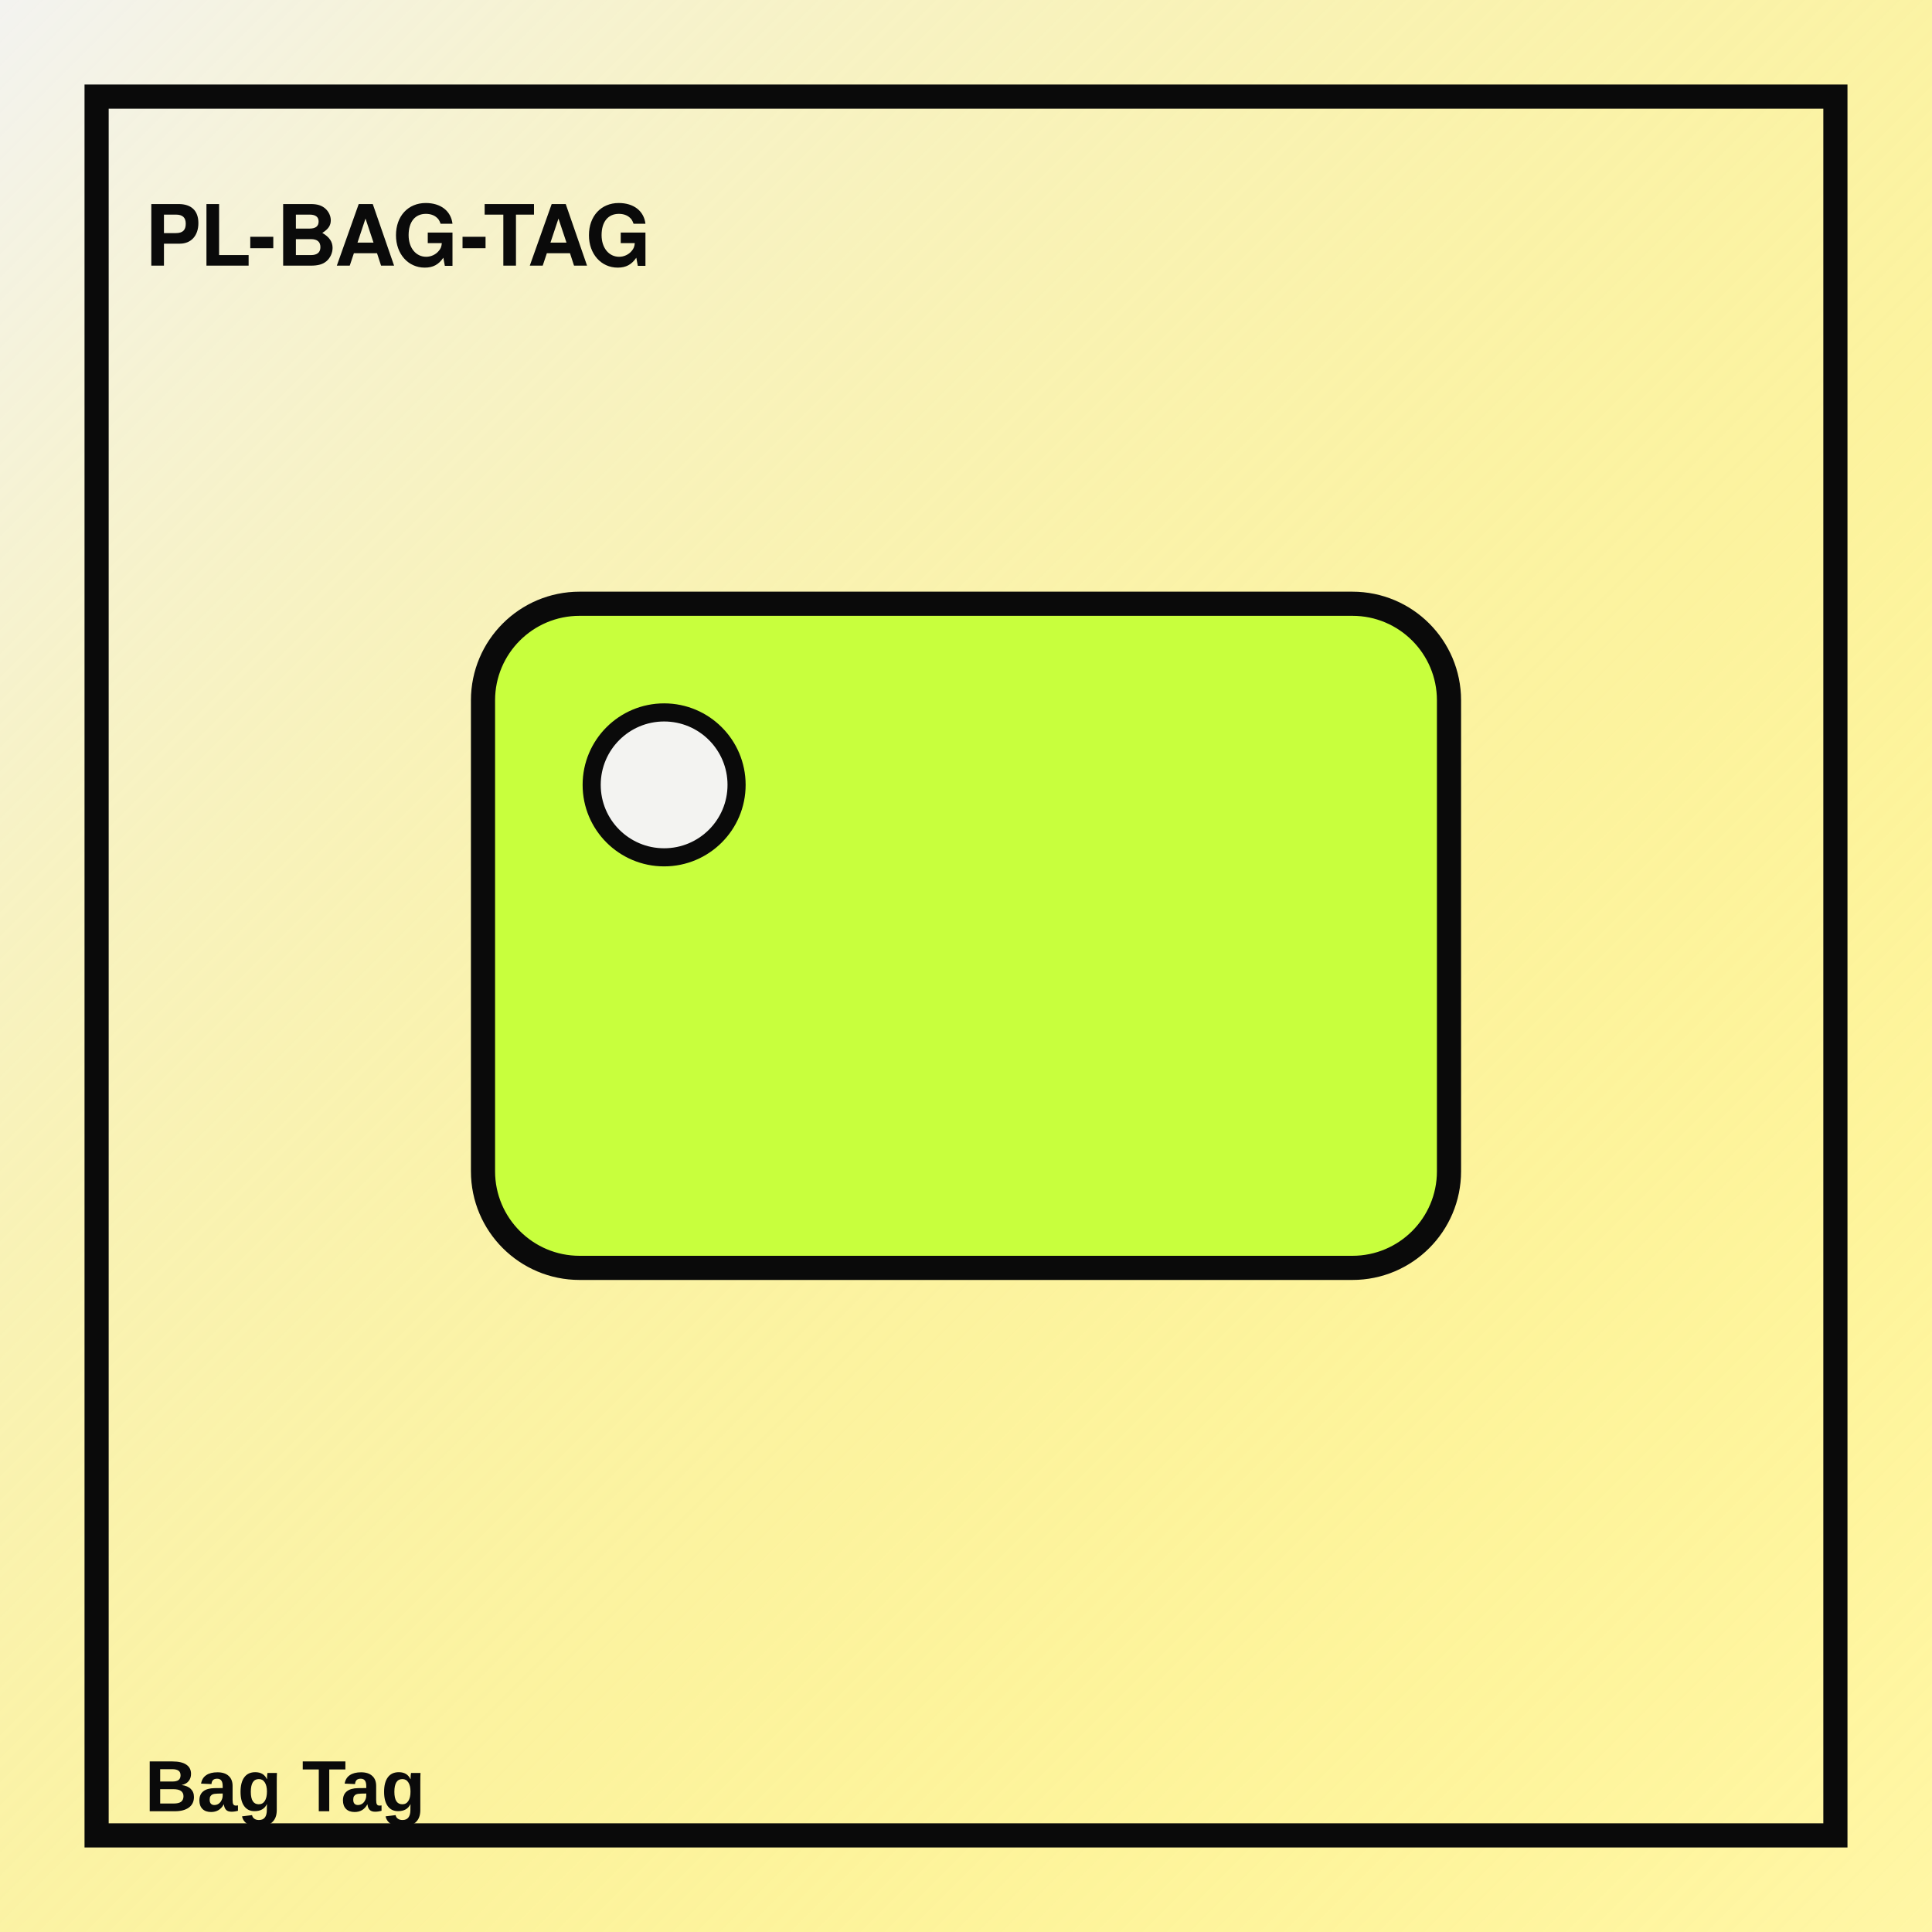
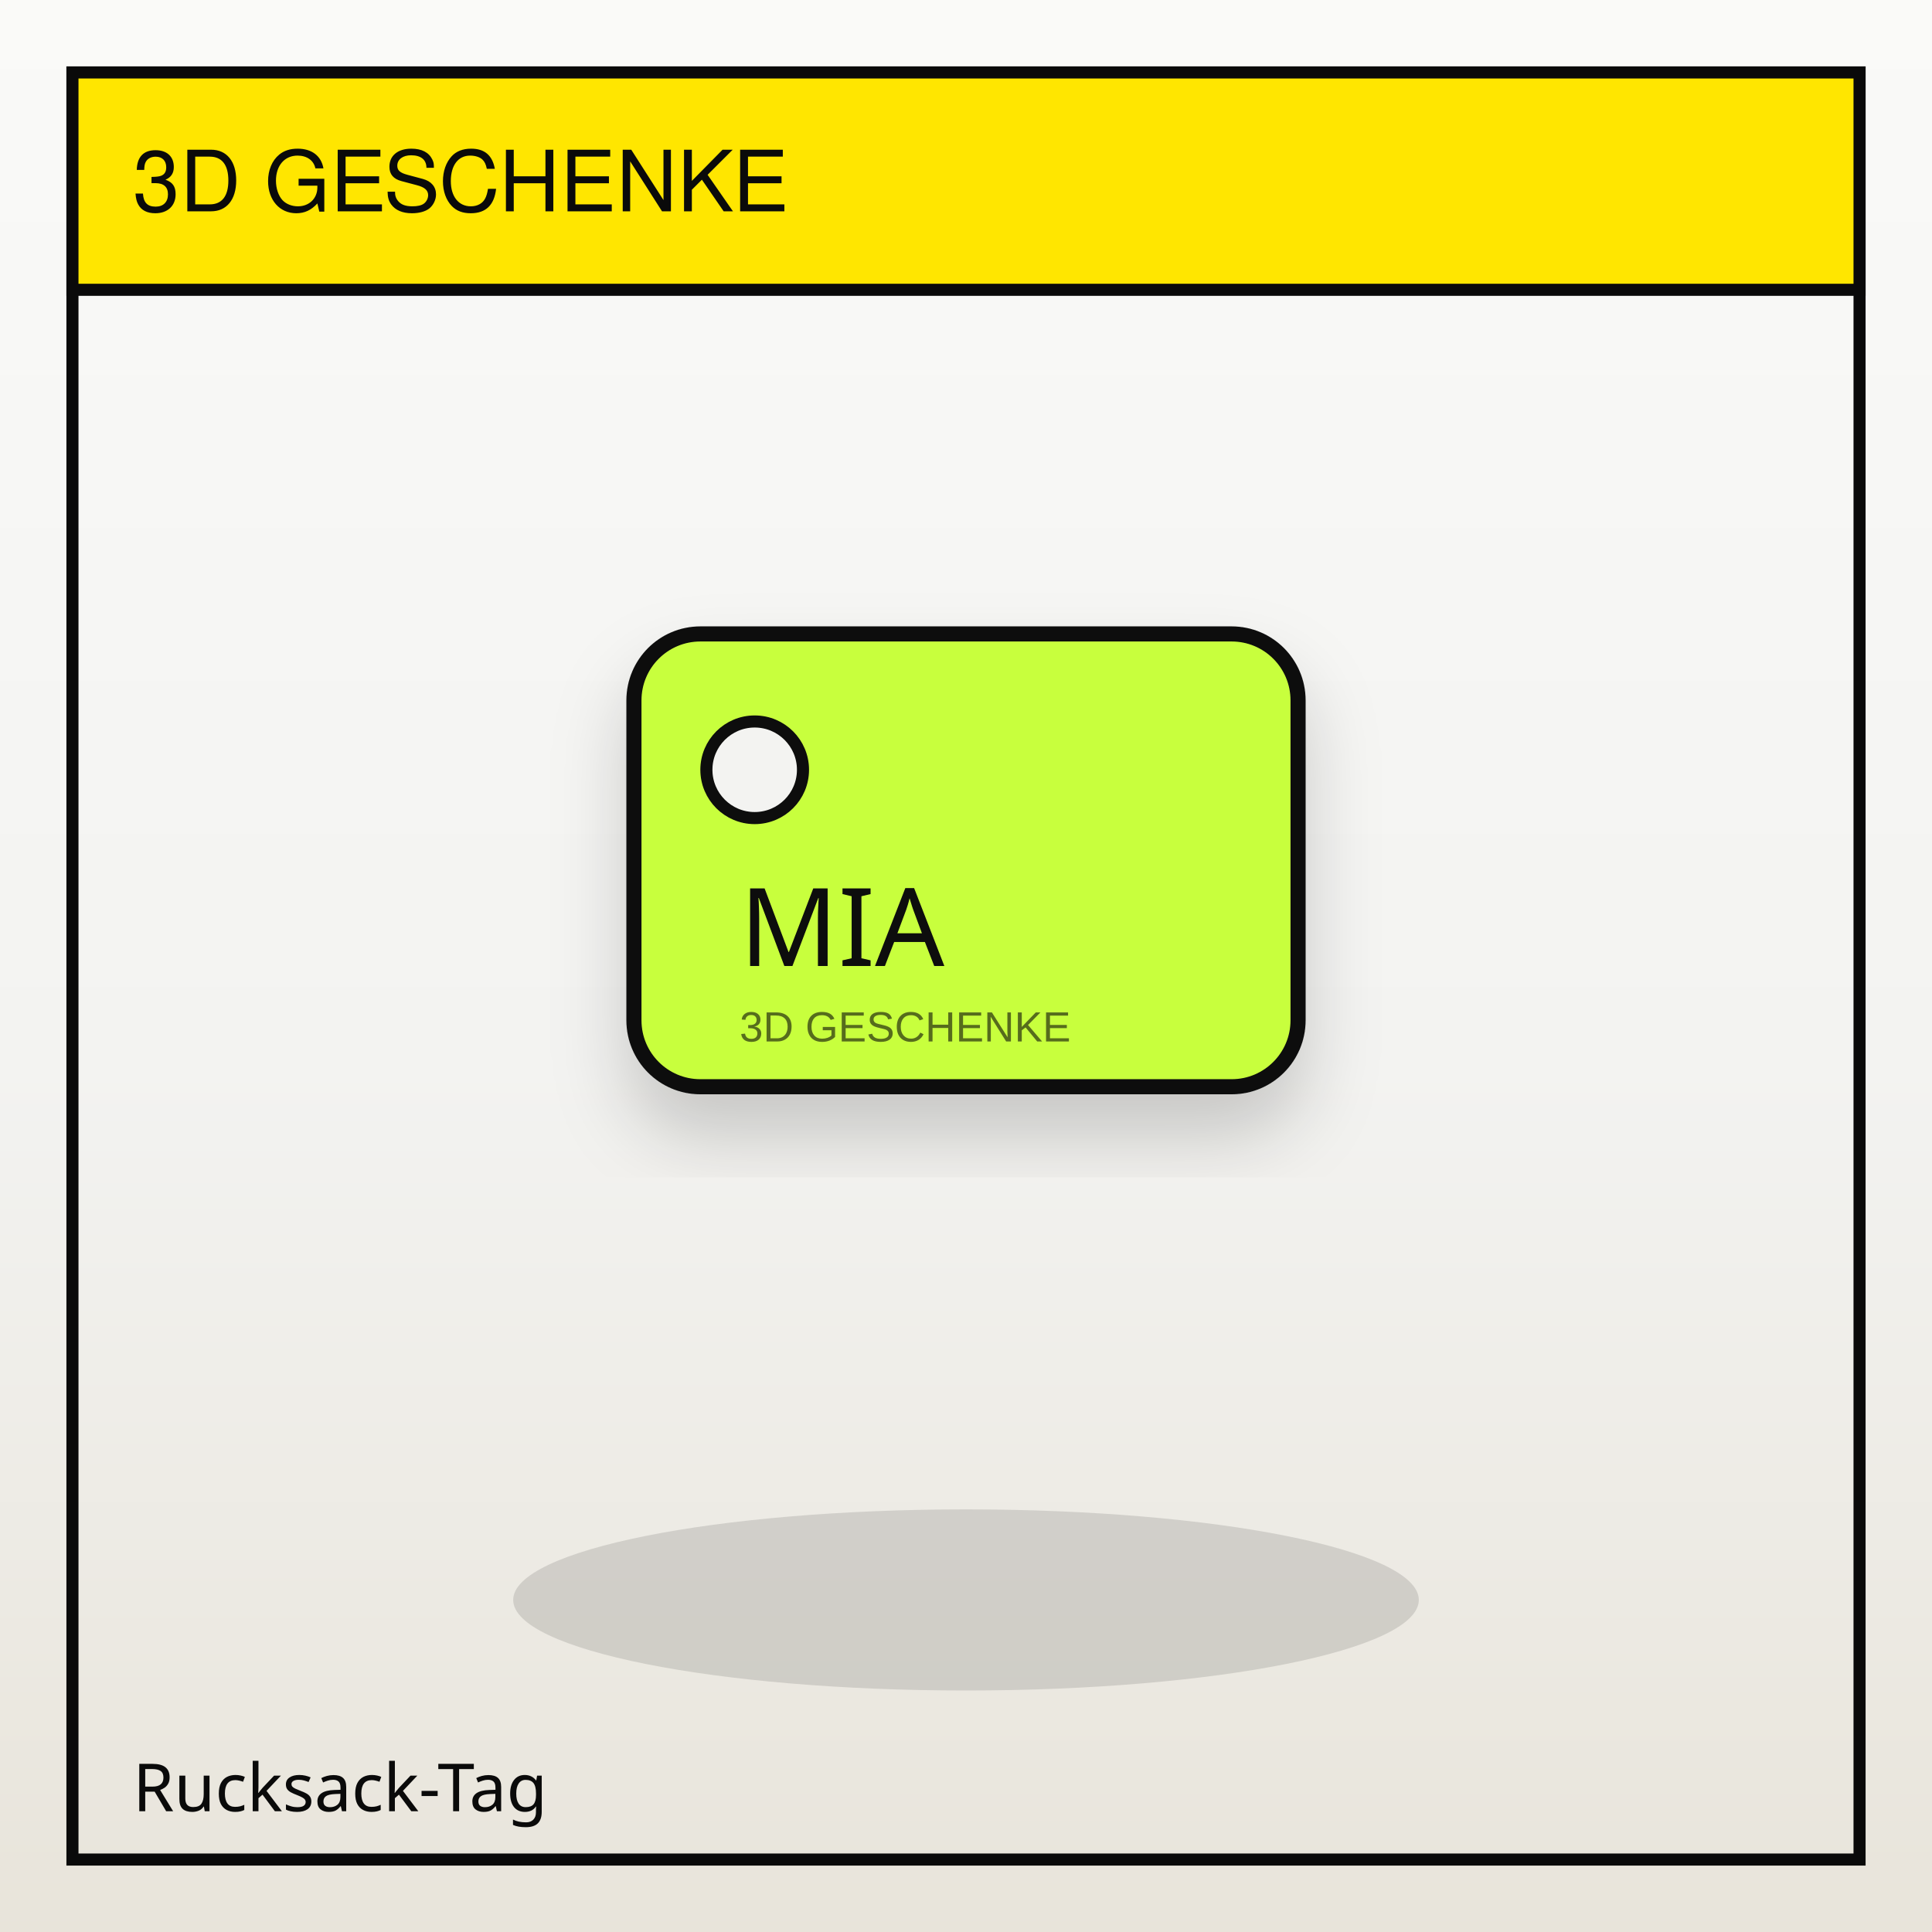
- <svg xmlns="http://www.w3.org/2000/svg" width="640" height="640" viewBox="0 0 320 320">
+ <svg xmlns="http://www.w3.org/2000/svg" width="800" height="800" viewBox="0 0 640 640">
  <defs>
-     <linearGradient id="bg" x1="0" y1="0" x2="1" y2="1">
-       <stop offset="0%" stop-color="#F3F3F1" />
-       <stop offset="100%" stop-color="#FFE600" stop-opacity="0.35" />
+     <linearGradient id="bg" x1="0" y1="0" x2="0" y2="1">
+       <stop offset="0%" stop-color="#FAFAF8" />
+       <stop offset="55%" stop-color="#F3F3F1" />
+       <stop offset="100%" stop-color="#E8E4DA" />
    </linearGradient>
+     <linearGradient id="glow" x1="0" y1="0" x2="0" y2="1">
+       <stop offset="0%" stop-color="#FFE600" stop-opacity="0.15" />
+       <stop offset="100%" stop-color="#FFE600" stop-opacity="0.55" />
+     </linearGradient>
+     <filter id="soft" x="-20%" y="-20%" width="140%" height="140%">
+       <feDropShadow dx="0" dy="14" stdDeviation="12" flood-color="#0A0A0A" flood-opacity="0.18" />
+     </filter>
  </defs>
-   <rect width="320" height="320" fill="url(#bg)" />
-   <rect x="16" y="16" width="288" height="288" fill="none" stroke="#0A0A0A" stroke-width="4" />
-   <rect x="80" y="100" width="160" height="110" rx="16" fill="#C8FF3D" stroke="#0A0A0A" stroke-width="4" />
-   <circle cx="110" cy="130" r="12" fill="#F3F3F1" stroke="#0A0A0A" stroke-width="3" />
-   <text x="24" y="44" font-family="Arial Black, Helvetica, sans-serif" font-size="14" font-weight="900" fill="#0A0A0A">PL-BAG-TAG</text>
-   <text x="24" y="300" font-family="Arial, sans-serif" font-size="12" font-weight="700" fill="#0A0A0A">Bag Tag</text>
+   <rect width="640" height="640" fill="url(#bg)" />
+   <rect x="24" y="24" width="592" height="592" fill="none" stroke="#0A0A0A" stroke-width="4" />
+   <rect x="24" y="24" width="592" height="72" fill="#FFE600" stroke="#0A0A0A" stroke-width="4" />
+   <text x="44" y="70" font-family="Arial Black, Helvetica, sans-serif" font-size="28" fill="#0A0A0A">3D GESCHENKE</text>
+   <ellipse cx="320" cy="530" rx="150" ry="30" fill="#000" opacity="0.12" />
+   <g filter="url(#soft)">
+     <rect x="210" y="210" width="220" height="150" rx="22" fill="#C8FF3D" stroke="#0A0A0A" stroke-width="5" />
+     <circle cx="250" cy="255" r="16" fill="#F3F3F1" stroke="#0A0A0A" stroke-width="4" />
+     <text x="245" y="320" font-family="Arial Black,sans-serif" font-size="36" fill="#0A0A0A">MIA</text>
+     <text x="245" y="345" font-family="Arial,sans-serif" font-size="14" fill="#0A0A0A" opacity="0.6">3D GESCHENKE</text>
+   </g>
+   <text x="44" y="600" font-family="Arial Black,sans-serif" font-size="22" fill="#0A0A0A">Rucksack-Tag</text>
</svg>
